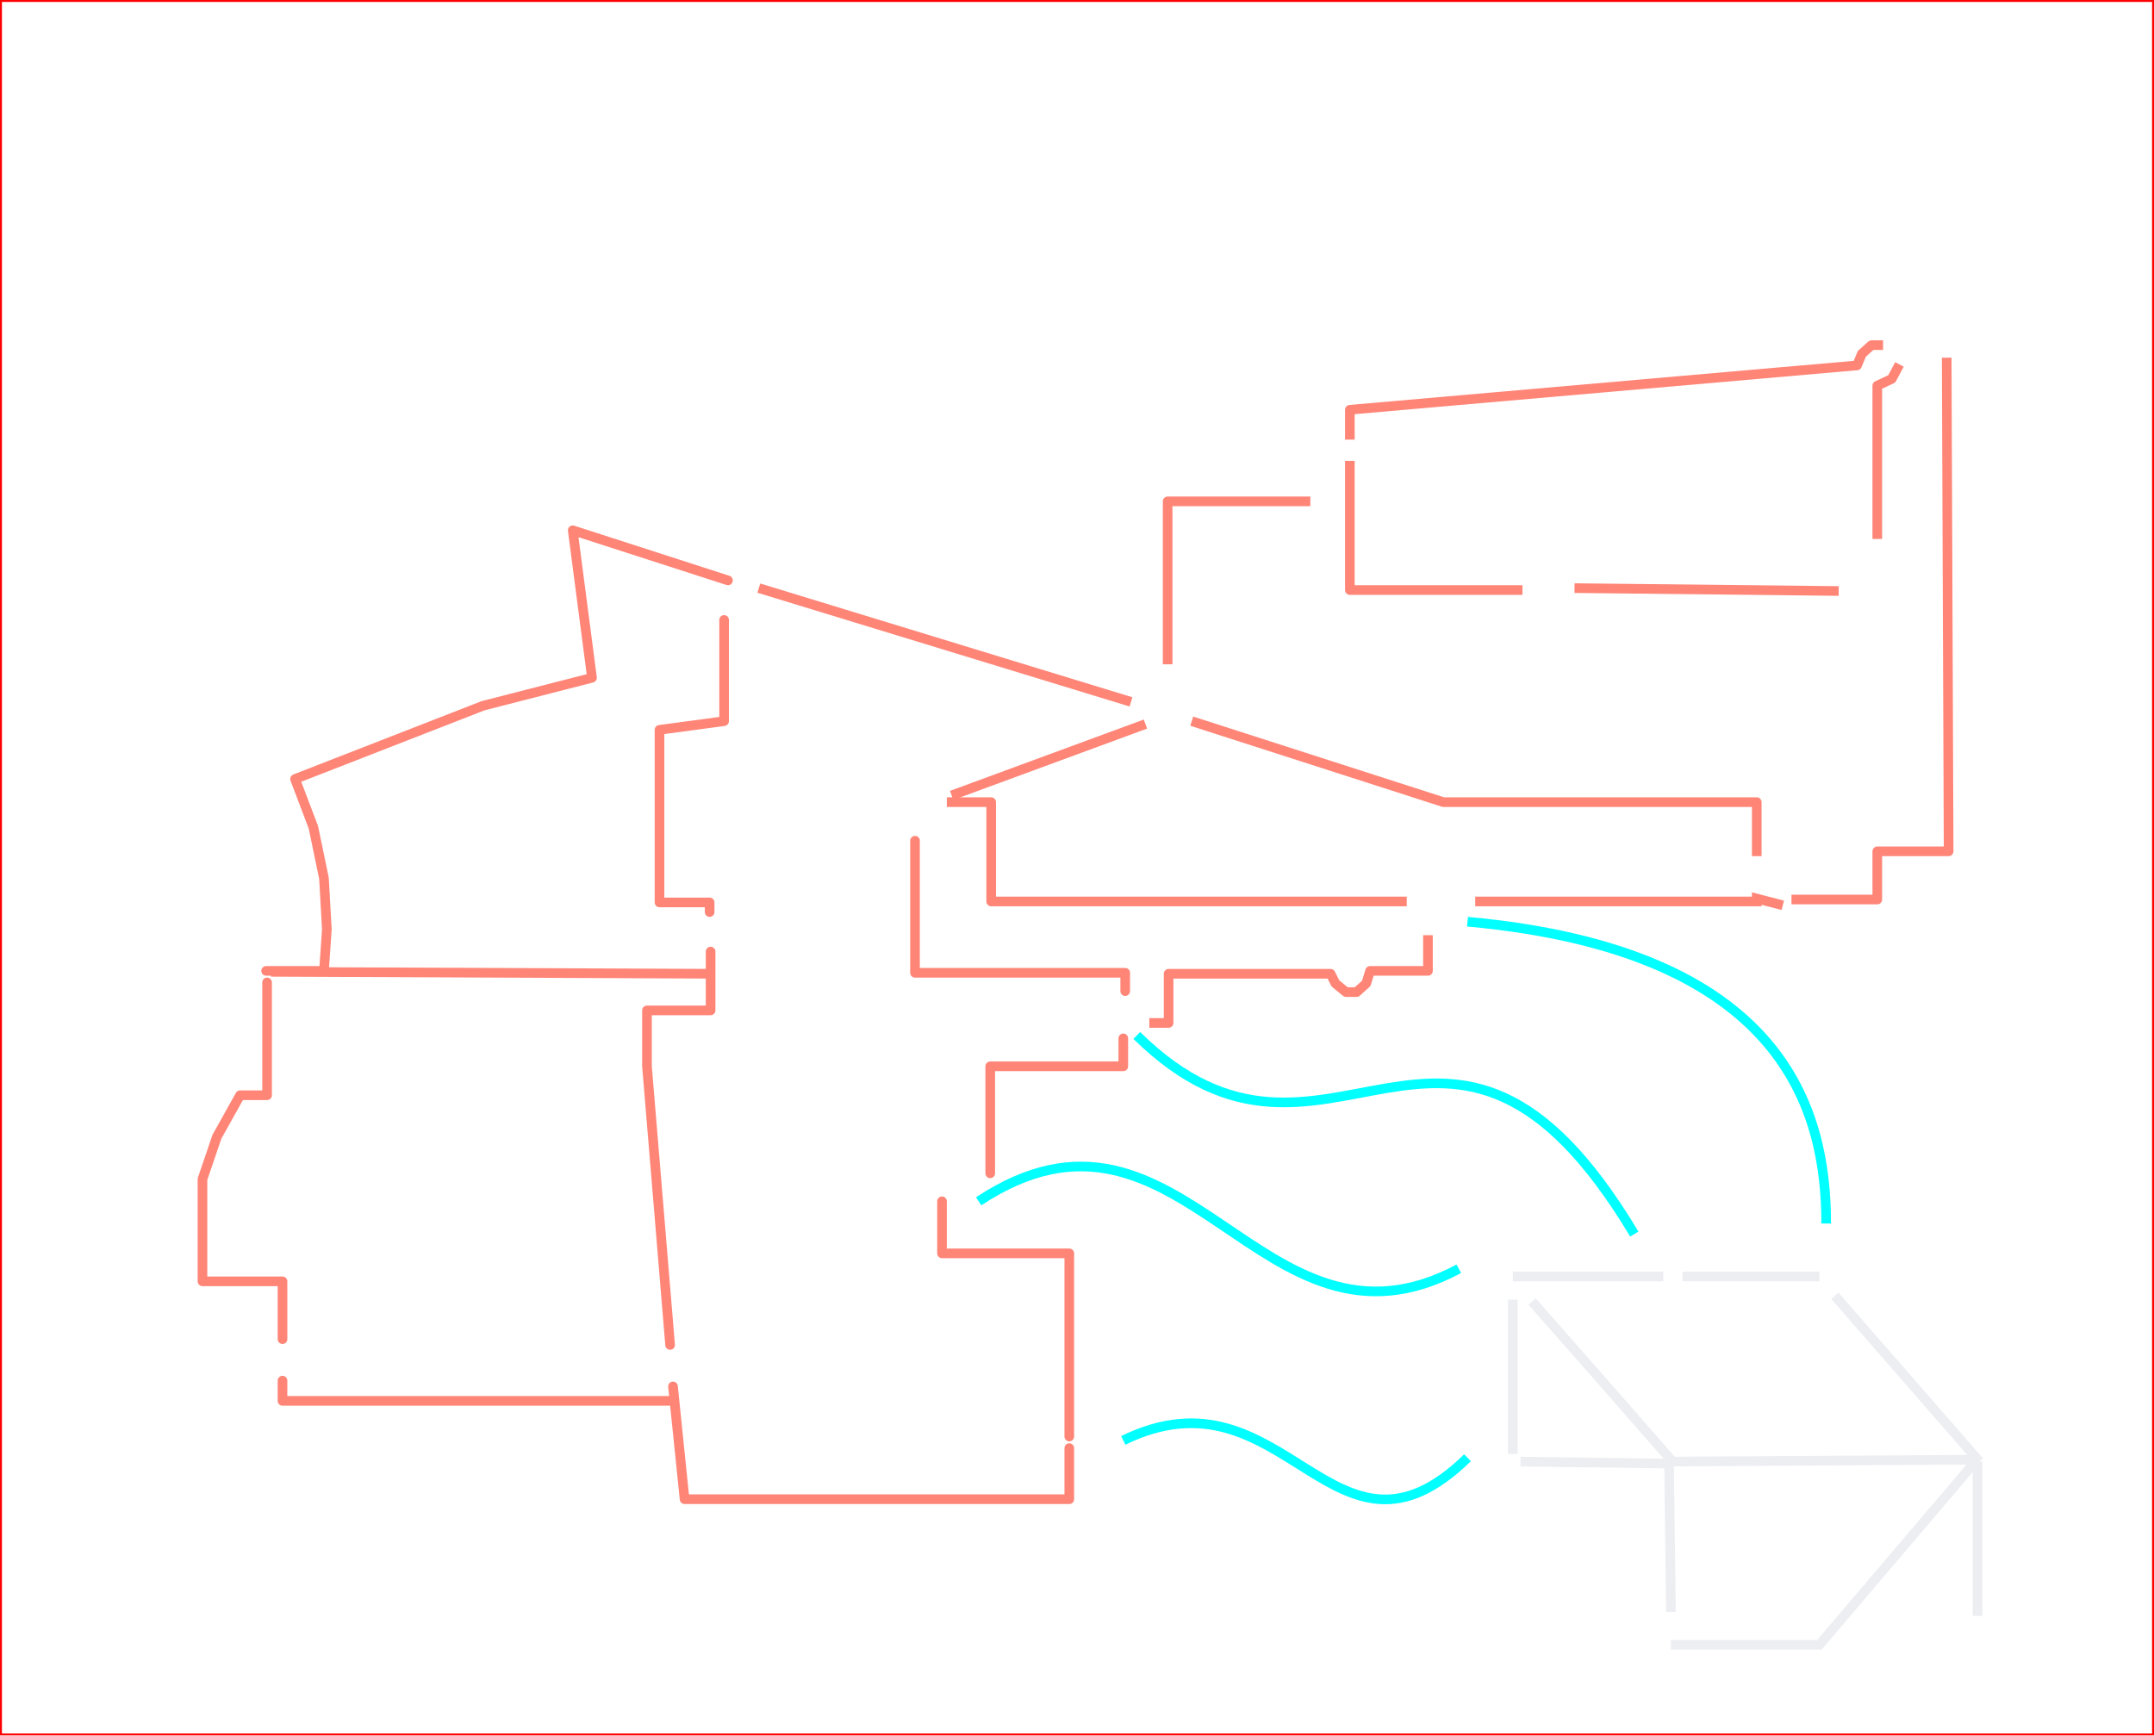
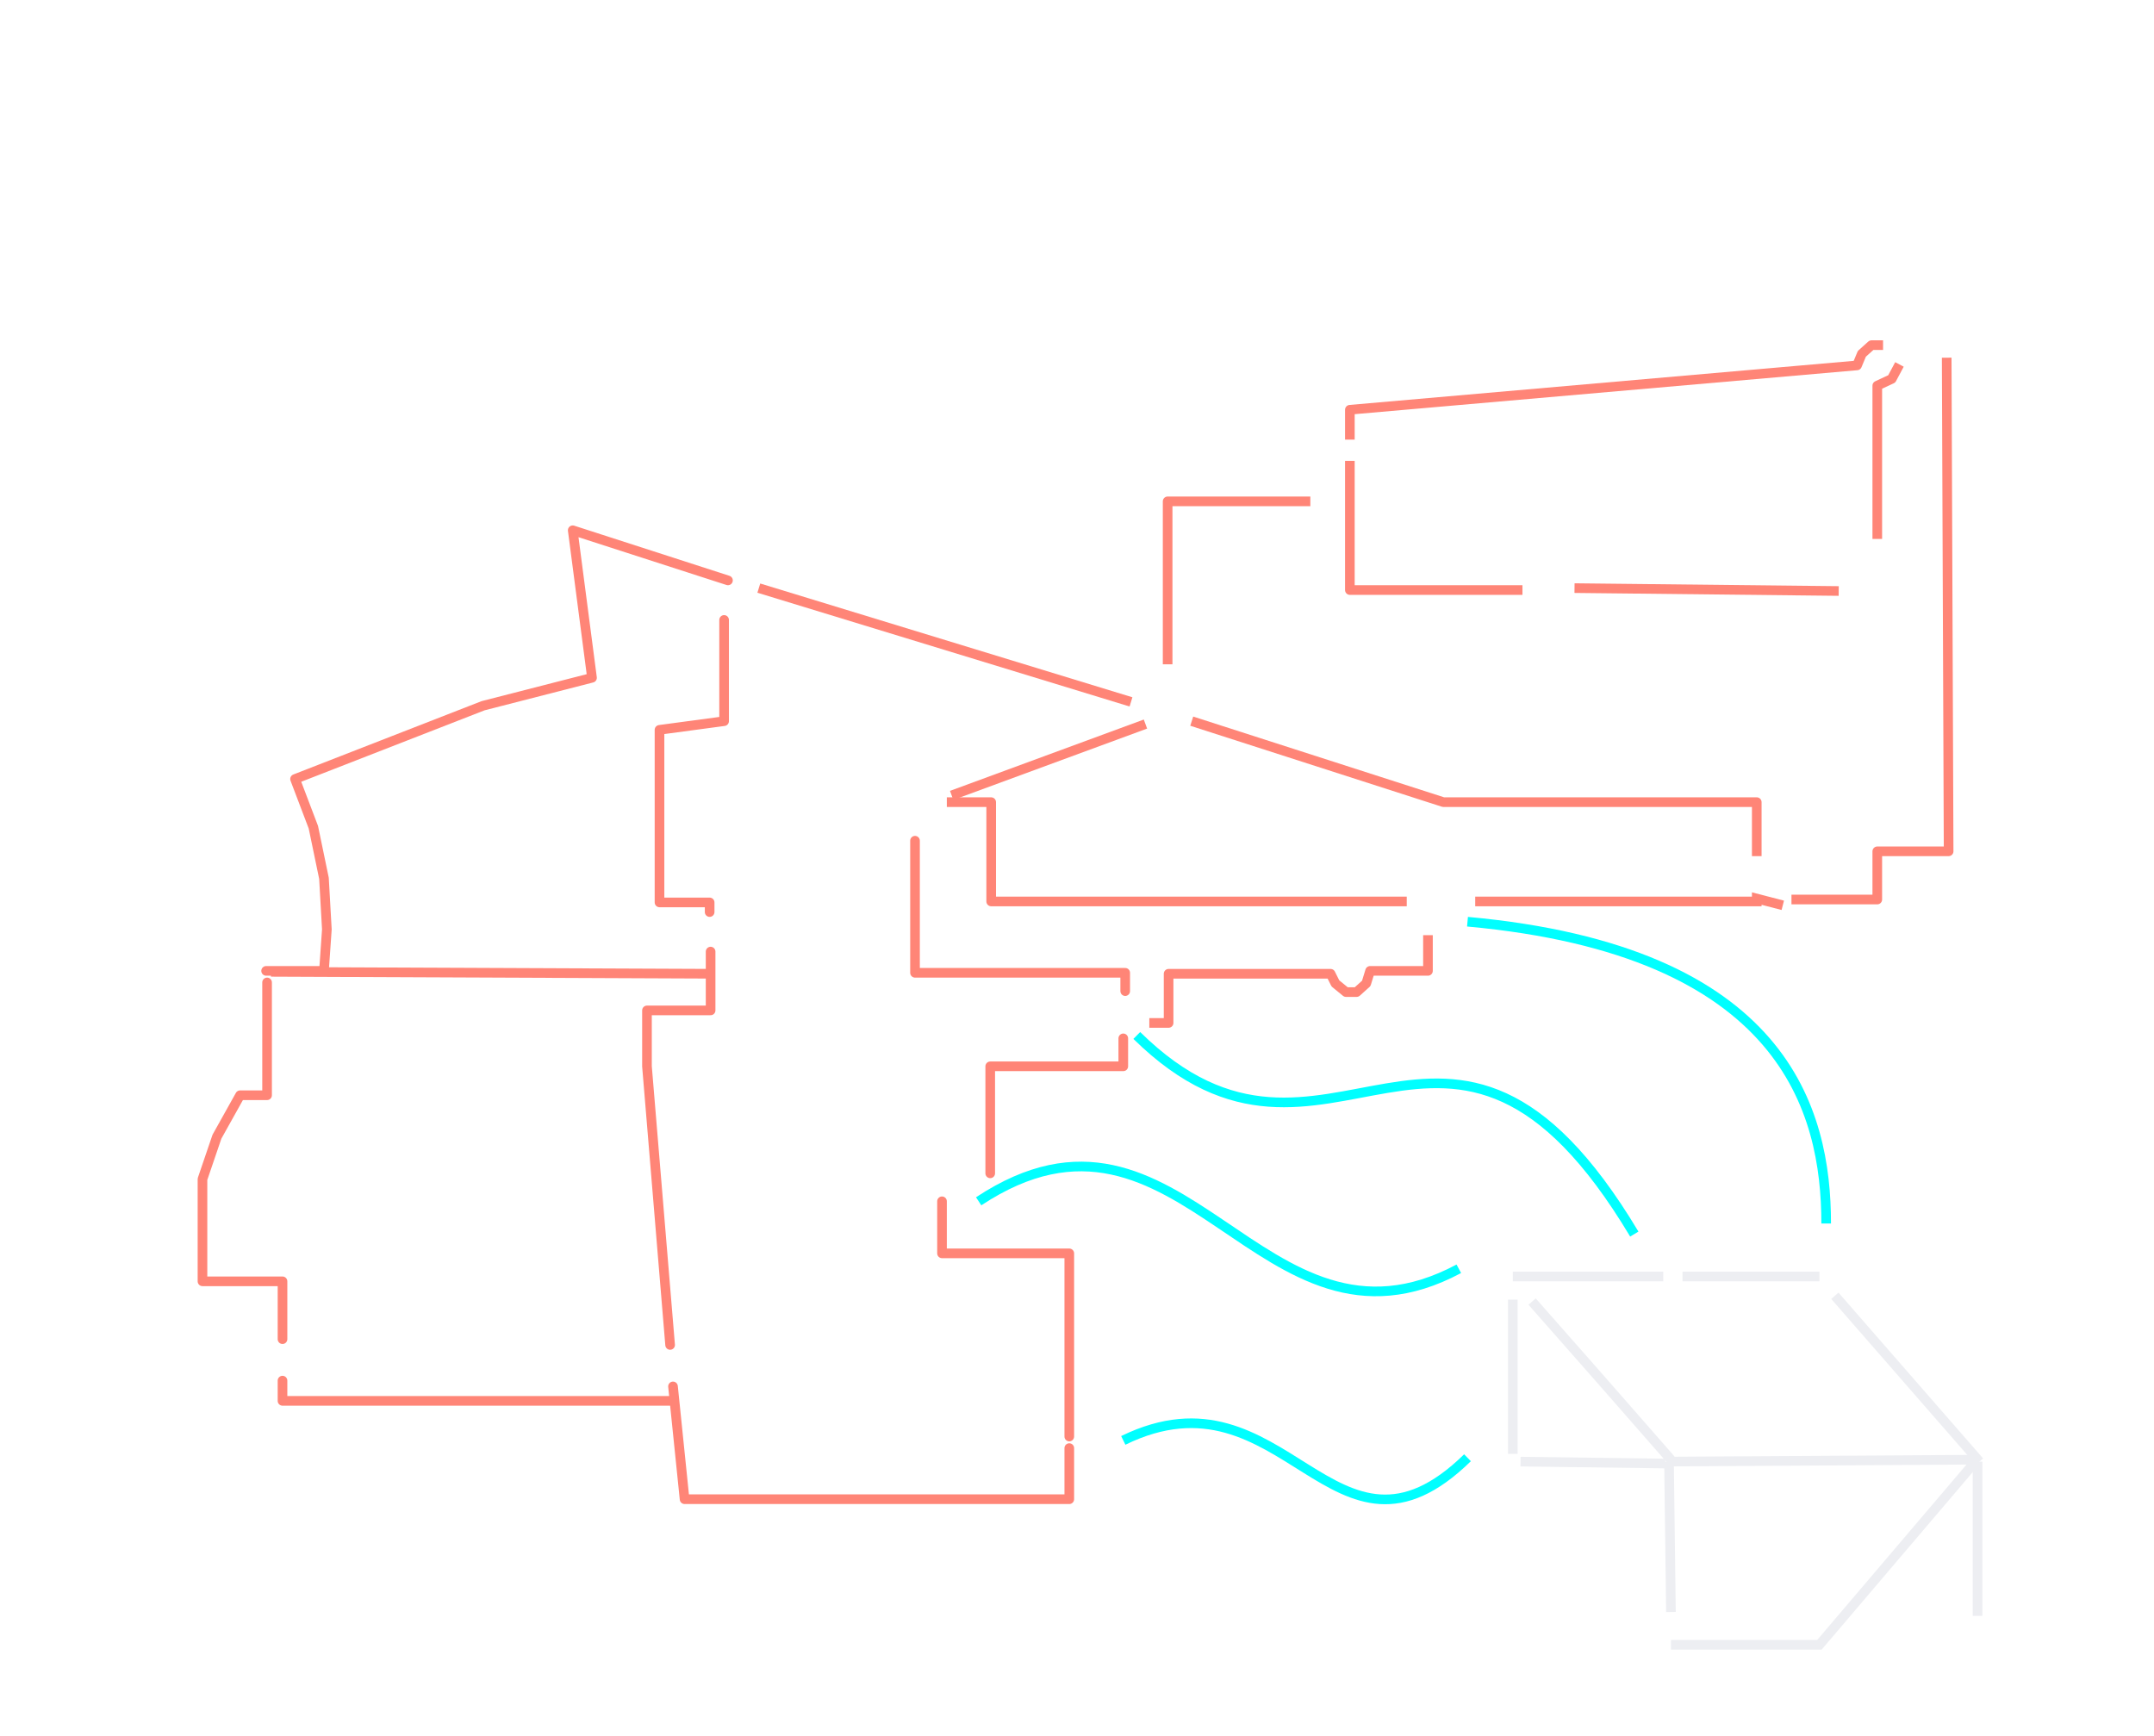
<svg xmlns="http://www.w3.org/2000/svg" width="1117" height="900" viewBox="0 0 1117 900" fill="none">
  <path d="M140.5 504L370.5 505" stroke="#FF8577" stroke-width="5" />
  <path d="M138.5 509.5V568H124.5L112.5 589.5L105 611.5V628.5V664.5H146.5V694.5" stroke="#FF8577" stroke-width="5" stroke-linecap="round" stroke-linejoin="round" />
  <path d="M146.5 716V726.5H349" stroke="#FF8577" stroke-width="5" stroke-linecap="round" stroke-linejoin="round" />
  <path d="M554.5 745V650H488.5V623" stroke="#FF8577" stroke-width="5" stroke-linecap="round" stroke-linejoin="round" />
  <path d="M347.5 697.5L335.5 553V524H368.5V493.5" stroke="#FF8577" stroke-width="5" stroke-linecap="round" stroke-linejoin="round" />
  <path d="M513.5 608.5V553H582.5V538.5" stroke="#FF8577" stroke-width="5" stroke-linecap="round" stroke-linejoin="round" />
  <path d="M583.5 514V504.5H474.5V436" stroke="#FF8577" stroke-width="5" stroke-linecap="round" stroke-linejoin="round" />
  <path d="M368 473V468H342V378.5L375.5 374V321.5" stroke="#FF8577" stroke-width="5" stroke-linecap="round" stroke-linejoin="round" />
  <path d="M377.5 301L297 275L307 351.5L250.5 366L153 404L162.5 429L168 455.5L169.5 482L168 503.5H138" stroke="#FF8577" stroke-width="5" stroke-linecap="round" stroke-linejoin="round" />
  <path d="M393.5 305L586.5 364" stroke="#FF8577" stroke-width="5" />
  <path d="M605.5 344.5V260H679.5" stroke="#FF8577" stroke-width="5" stroke-linejoin="round" />
  <path d="M700 239V306H789.5" stroke="#FF8577" stroke-width="5" stroke-linejoin="round" />
  <path d="M816.5 305L953.5 306.5" stroke="#FF8577" stroke-width="5" />
  <path d="M973.5 279.5V200L981 196.5L985 189" stroke="#FF8577" stroke-width="5" stroke-linejoin="round" />
  <path d="M700 228V212.5L963 189.5L965.5 183.5L970.5 179H976.5" stroke="#FF8577" stroke-width="5" stroke-linejoin="round" />
  <path d="M1009.5 185.5L1010.5 441.5H973.5V466.5H929" stroke="#FF8577" stroke-width="5" stroke-linejoin="round" />
  <path d="M924.5 469.5L911 466V467.5H765" stroke="#FF8577" stroke-width="5" />
  <path d="M911 444V416H748.5L618 374" stroke="#FF8577" stroke-width="5" stroke-linejoin="round" />
  <path d="M594 375.5L493.5 412.5" stroke="#FF8577" stroke-width="5" />
  <path d="M729.5 467.5H514V416H491" stroke="#FF8577" stroke-width="5" stroke-linejoin="round" />
  <path d="M740.5 485V503.5H710.5L708.5 510L703.5 514.5H698L692.5 510L690 505H606V530.5H596" stroke="#FF8577" stroke-width="5" stroke-linejoin="round" />
  <path d="M349 719L355 777.5H554.5V751" stroke="#FF8577" stroke-width="5" stroke-linecap="round" stroke-linejoin="round" />
  <path d="M582.5 747C666.5 706 691.5 824 761 756" stroke="#00FFFF" stroke-width="5" />
  <path d="M589.5 537C688.5 634.501 750.5 478.001 847.5 640" stroke="#00FFFF" stroke-width="5" />
  <path d="M761 478.001C925.5 493 947 576 947 634.501" stroke="#00FFFF" stroke-width="5" />
  <path d="M507.5 622.999C613.5 552.999 653.5 713 756.5 657.999" stroke="#00FFFF" stroke-width="5" />
  <path d="M784.5 662H862.5" stroke="#EDEEF2" stroke-width="5" />
  <path d="M864.5 758L1024.5 757" stroke="#EDEEF2" stroke-width="5" />
  <path d="M872.5 662H943.5" stroke="#EDEEF2" stroke-width="5" />
  <path d="M784.5 674V754" stroke="#EDEEF2" stroke-width="5" />
  <path d="M951.5 672L1026.5 758" stroke="#EDEEF2" stroke-width="5" />
  <path d="M1025.5 838V758" stroke="#EDEEF2" stroke-width="5" />
  <path d="M794.5 675L829.284 714.5L866.5 757" stroke="#EDEEF2" stroke-width="5" />
  <path d="M788.5 758L863.5 759" stroke="#EDEEF2" stroke-width="5" />
  <path d="M866.5 836L865.5 758" stroke="#EDEEF2" stroke-width="5" />
  <path d="M866.5 853H943.5L1023.5 759" stroke="#EDEEF2" stroke-width="5" />
-   <rect x="0.5" y="0.5" width="1116" height="899" stroke="#FF0000" />
</svg>
